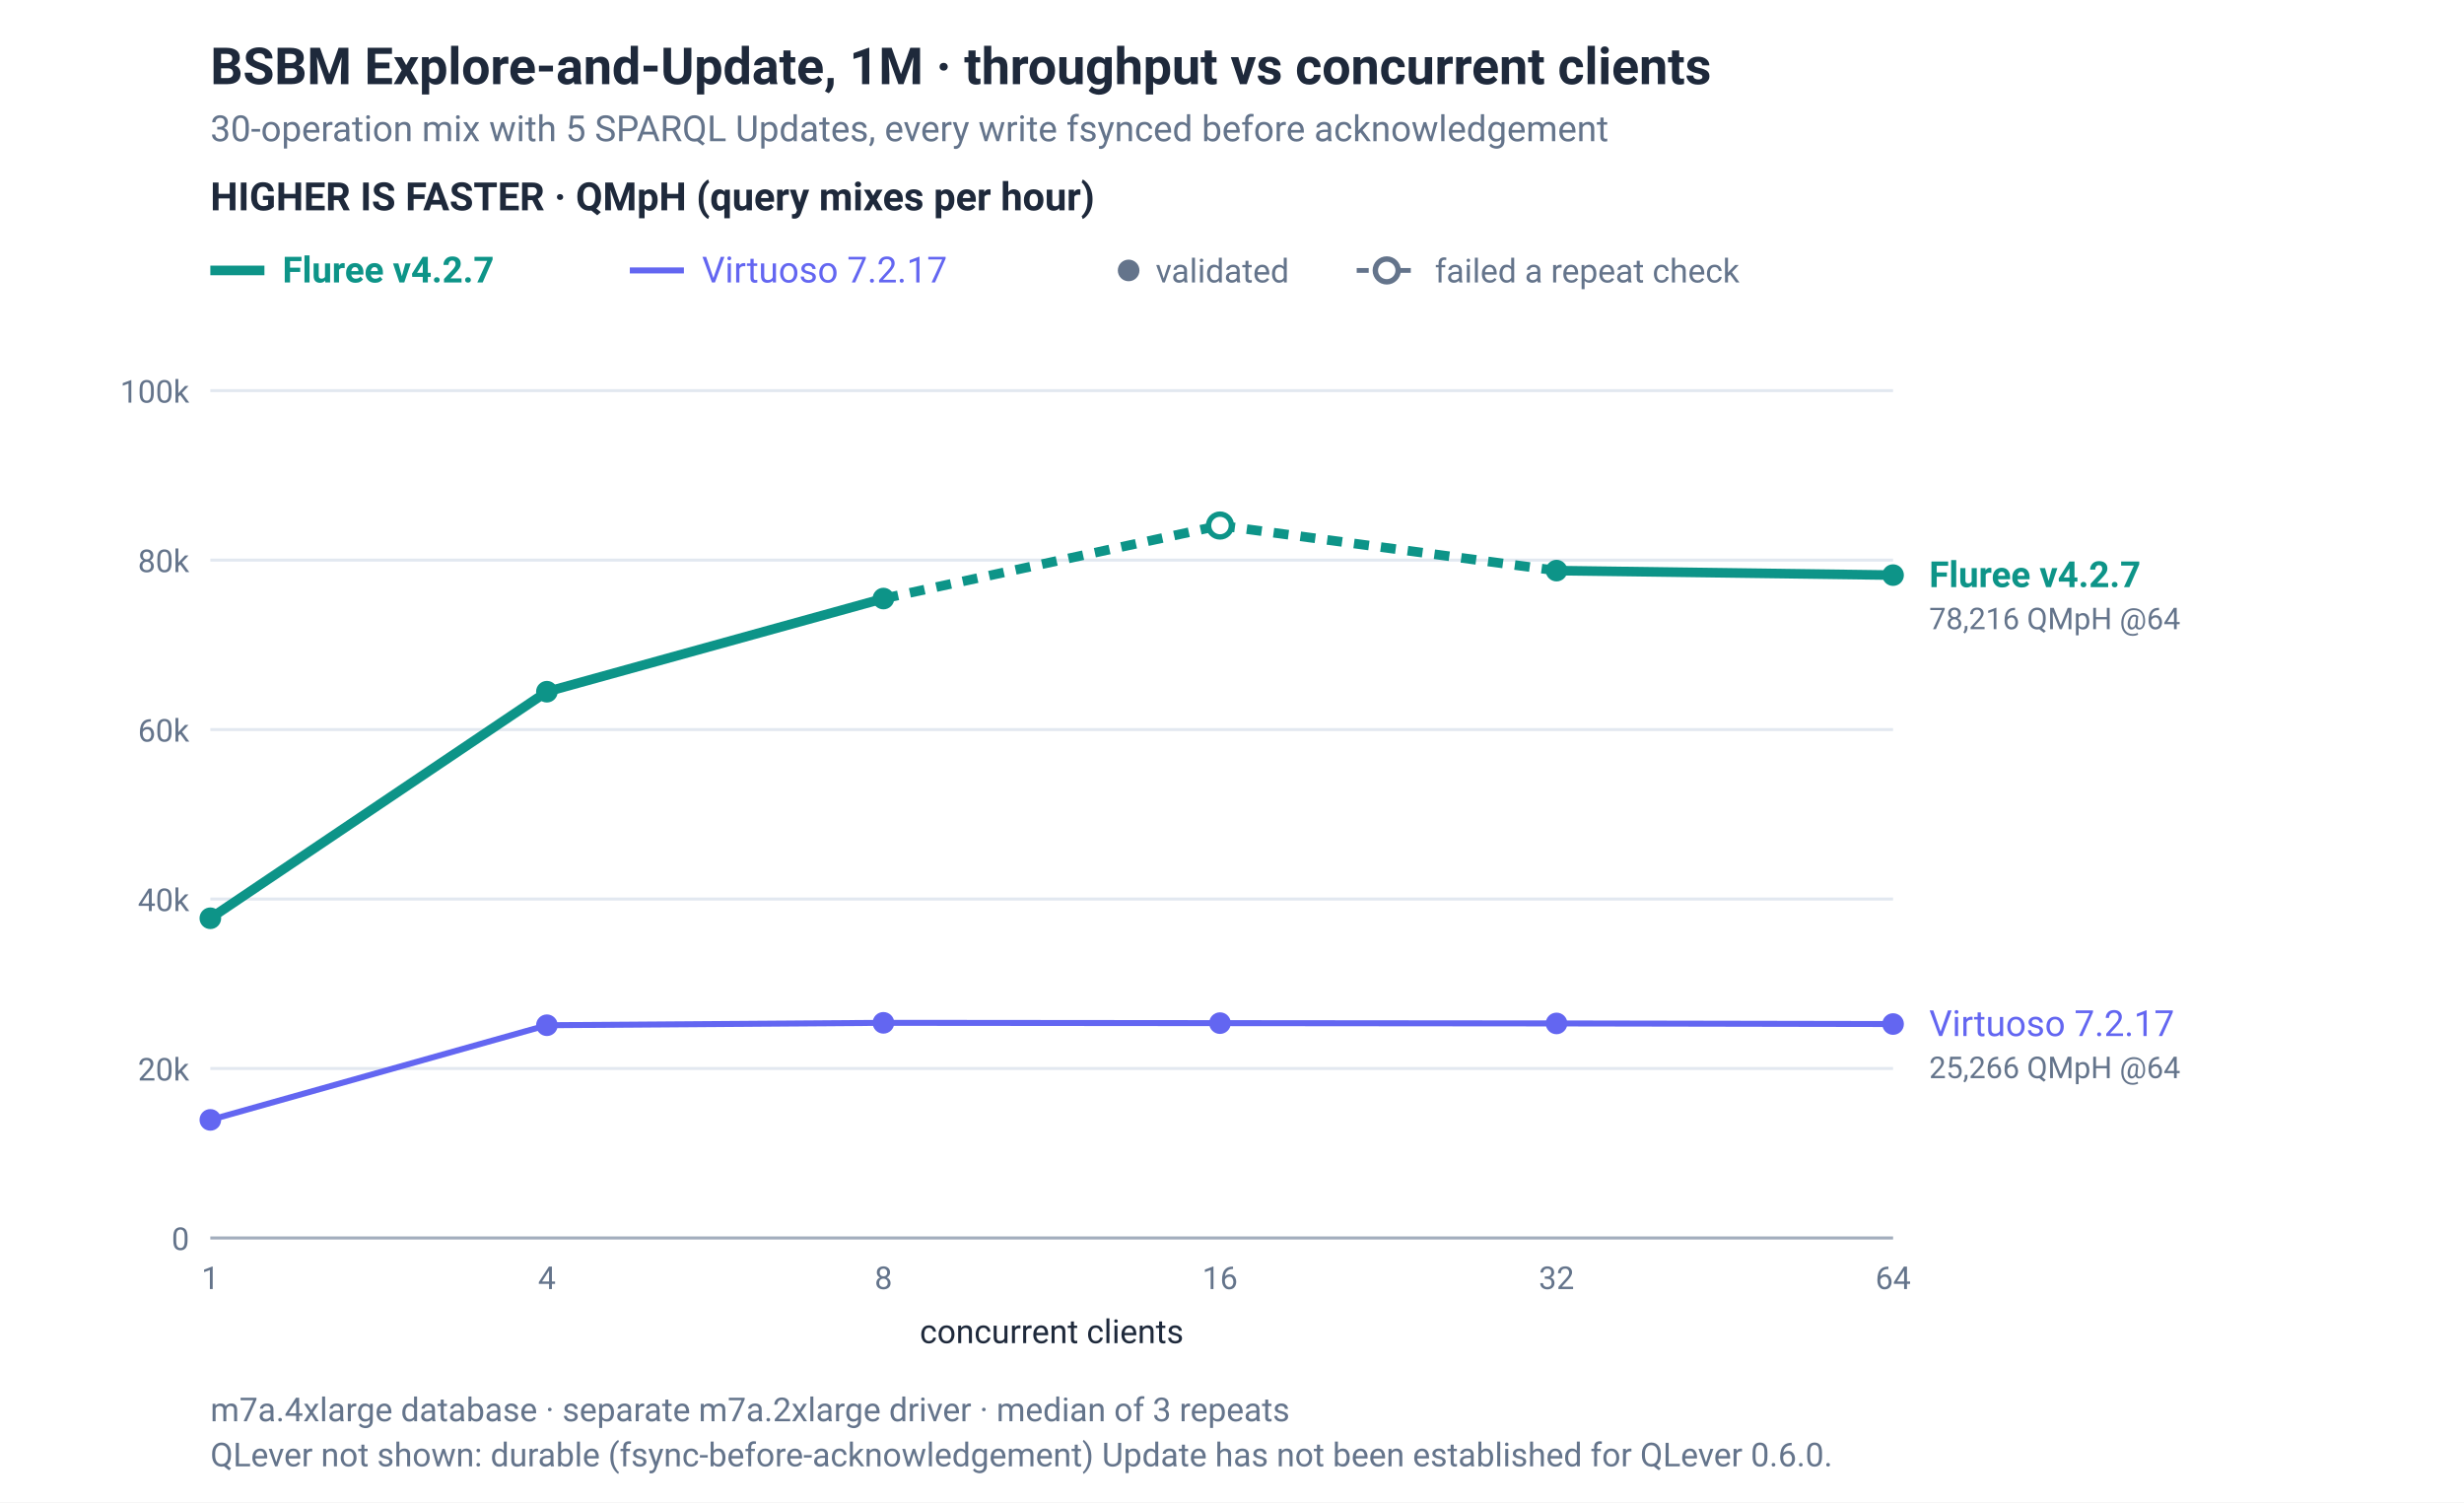
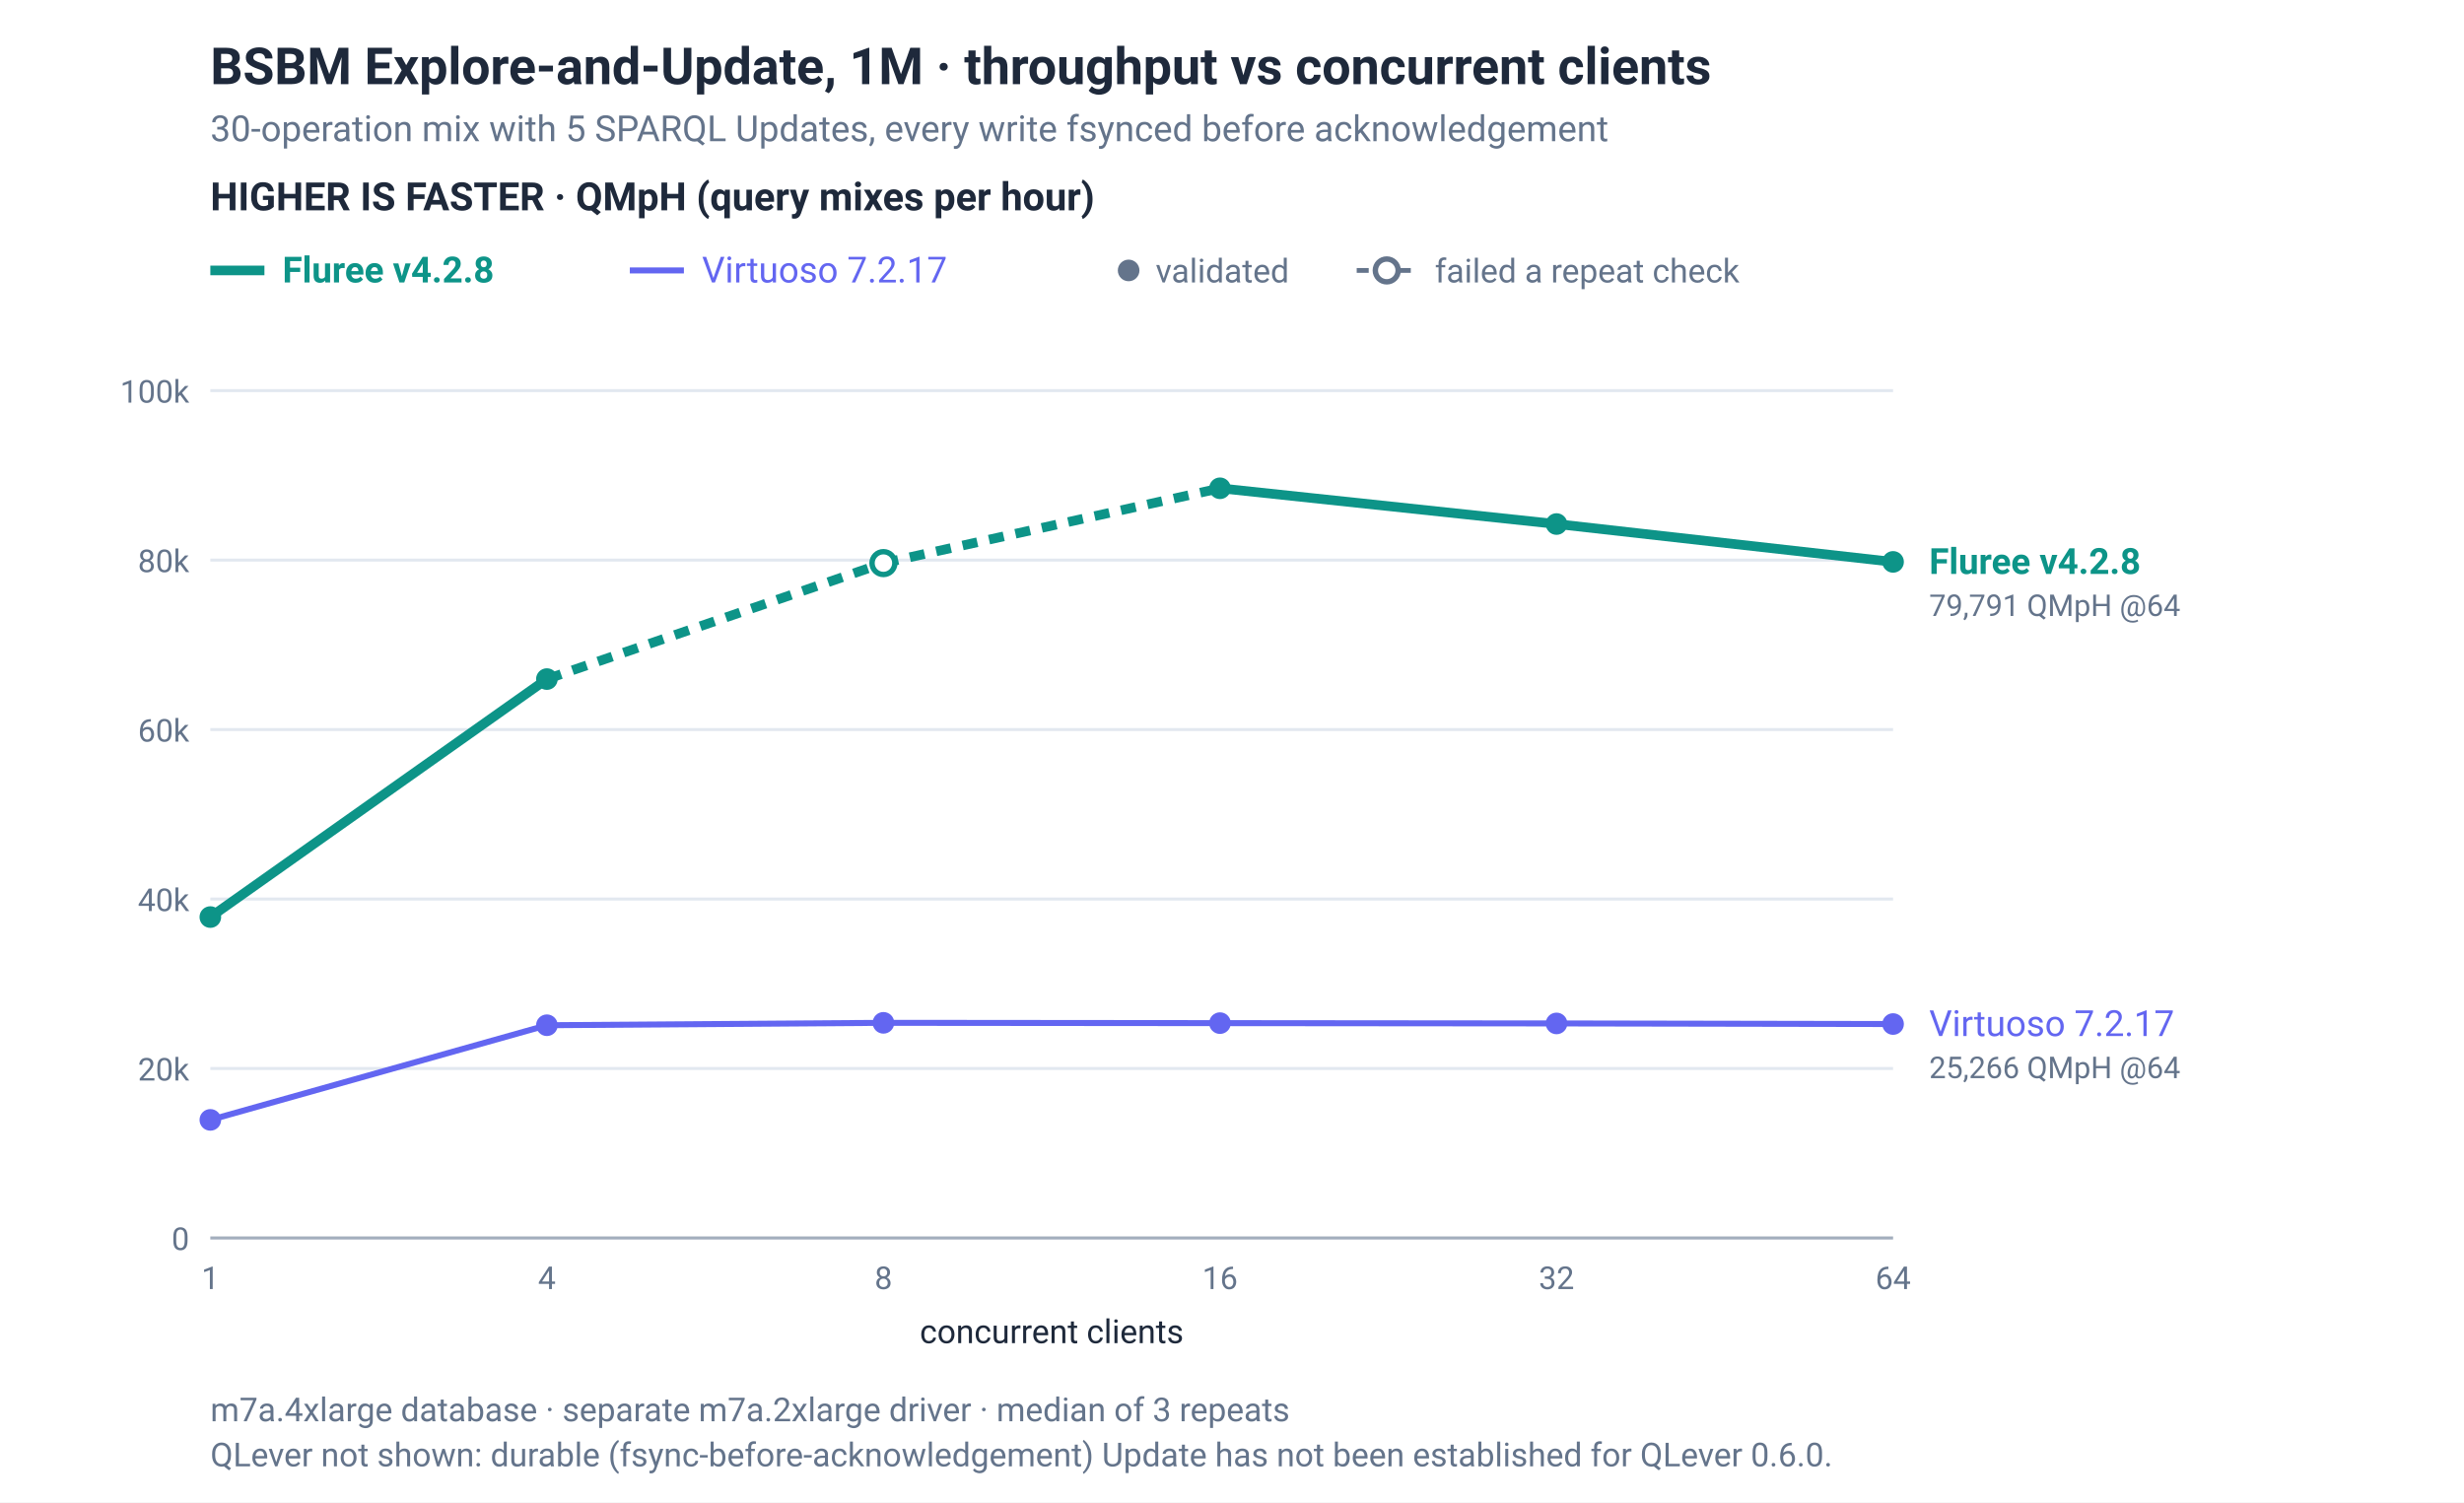
<svg xmlns="http://www.w3.org/2000/svg" width="820" height="500" viewBox="0 0 820 500" font-family="-apple-system,Segoe UI,Roboto,Helvetica,Arial,sans-serif">
  <rect width="820" height="500" fill="white" />
  <text x="70" y="28" font-size="17" font-weight="700" fill="#1e293b">BSBM Explore-and-Update, 1M · throughput vs concurrent clients</text>
  <text x="70" y="47" font-size="12" fill="#64748b">30-operation mix with 5 SPARQL Updates, every write fsynced before acknowledgement</text>
  <text x="70" y="70" font-size="13" font-weight="700" fill="#1e293b">HIGHER IS FASTER · QMpH (query mixes per hour)</text>
  <line x1="70" y1="90" x2="88" y2="90" stroke="#0d9488" stroke-width="3.2" />
-   <text x="94" y="94" font-size="12" font-weight="700" fill="#0d9488">Fluree v4.2.7</text>
+   <text x="94" y="94" font-size="12" font-weight="700" fill="#0d9488">Fluree v4.2.8</text>
  <line x1="209.6" y1="90" x2="227.6" y2="90" stroke="#6366f1" stroke-width="2" />
  <text x="233.6" y="94" font-size="12" font-weight="400" fill="#6366f1">Virtuoso 7.2.17</text>
  <circle cx="375.6" cy="90" r="3.6" fill="#64748b" />
  <text x="384.6" y="94" font-size="11" fill="#64748b">validated</text>
  <line x1="451.5" y1="90" x2="471.5" y2="90" stroke="#64748b" stroke-width="1.6" stroke-dasharray="4 3" />
  <circle cx="461.5" cy="90" r="3.8" fill="white" stroke="#64748b" stroke-width="1.8" />
  <text x="477.5" y="94" font-size="11" fill="#64748b">failed a repeat check</text>
  <line x1="70" y1="412.0" x2="630" y2="412.0" stroke="#e2e8f0" />
  <text x="63" y="416.0" font-size="10.5" fill="#64748b" text-anchor="end">0</text>
  <line x1="70" y1="355.6" x2="630" y2="355.6" stroke="#e2e8f0" />
  <text x="63" y="359.6" font-size="10.5" fill="#64748b" text-anchor="end">20k</text>
  <line x1="70" y1="299.2" x2="630" y2="299.2" stroke="#e2e8f0" />
  <text x="63" y="303.2" font-size="10.5" fill="#64748b" text-anchor="end">40k</text>
  <line x1="70" y1="242.8" x2="630" y2="242.8" stroke="#e2e8f0" />
  <text x="63" y="246.8" font-size="10.5" fill="#64748b" text-anchor="end">60k</text>
  <line x1="70" y1="186.4" x2="630" y2="186.4" stroke="#e2e8f0" />
  <text x="63" y="190.4" font-size="10.5" fill="#64748b" text-anchor="end">80k</text>
  <line x1="70" y1="130.0" x2="630" y2="130.0" stroke="#e2e8f0" />
  <text x="63" y="134.0" font-size="10.5" fill="#64748b" text-anchor="end">100k</text>
  <line x1="70" y1="412" x2="630" y2="412" stroke="#64748b" stroke-opacity="0.5" />
  <text x="70.0" y="429" font-size="10.5" fill="#64748b" text-anchor="middle">1</text>
  <text x="182.0" y="429" font-size="10.5" fill="#64748b" text-anchor="middle">4</text>
  <text x="294.0" y="429" font-size="10.5" fill="#64748b" text-anchor="middle">8</text>
  <text x="406.0" y="429" font-size="10.5" fill="#64748b" text-anchor="middle">16</text>
  <text x="518.0" y="429" font-size="10.5" fill="#64748b" text-anchor="middle">32</text>
  <text x="630.0" y="429" font-size="10.5" fill="#64748b" text-anchor="middle">64</text>
  <text x="350.0" y="447" font-size="11" fill="#1e293b" text-anchor="middle">concurrent clients</text>
  <line x1="70.0" y1="372.7" x2="182.0" y2="341.2" stroke="#6366f1" stroke-width="2" />
  <line x1="182.0" y1="341.2" x2="294.0" y2="340.4" stroke="#6366f1" stroke-width="2" />
  <line x1="294.0" y1="340.4" x2="406.0" y2="340.5" stroke="#6366f1" stroke-width="2" />
  <line x1="406.0" y1="340.5" x2="518.0" y2="340.6" stroke="#6366f1" stroke-width="2" />
  <line x1="518.0" y1="340.6" x2="630.0" y2="340.8" stroke="#6366f1" stroke-width="2" />
  <circle cx="70.0" cy="372.7" r="3.6" fill="#6366f1" />
  <circle cx="182.0" cy="341.2" r="3.6" fill="#6366f1" />
  <circle cx="294.0" cy="340.4" r="3.6" fill="#6366f1" />
  <circle cx="406.0" cy="340.5" r="3.6" fill="#6366f1" />
  <circle cx="518.0" cy="340.6" r="3.6" fill="#6366f1" />
  <circle cx="630.0" cy="340.8" r="3.6" fill="#6366f1" />
-   <line x1="70.0" y1="305.6" x2="182.0" y2="230.2" stroke="#0d9488" stroke-width="3.2" />
-   <line x1="182.0" y1="230.2" x2="294.0" y2="199.2" stroke="#0d9488" stroke-width="3.2" />
-   <line x1="294.0" y1="199.2" x2="406.0" y2="174.9" stroke="#0d9488" stroke-width="3.2" stroke-dasharray="5 4" />
-   <line x1="406.0" y1="174.9" x2="518.0" y2="189.9" stroke="#0d9488" stroke-width="3.2" stroke-dasharray="5 4" />
-   <line x1="518.0" y1="189.9" x2="630.0" y2="191.4" stroke="#0d9488" stroke-width="3.2" />
-   <circle cx="70.0" cy="305.6" r="3.6" fill="#0d9488" />
-   <circle cx="182.0" cy="230.2" r="3.6" fill="#0d9488" />
-   <circle cx="294.0" cy="199.2" r="3.6" fill="#0d9488" />
-   <circle cx="406.0" cy="174.9" r="3.8" fill="white" stroke="#0d9488" stroke-width="1.8" />
-   <circle cx="518.0" cy="189.9" r="3.6" fill="#0d9488" />
-   <circle cx="630.0" cy="191.4" r="3.6" fill="#0d9488" />
-   <text x="642" y="195.4" font-size="12" font-weight="700" fill="#0d9488">Fluree v4.2.7</text>
-   <text x="642" y="209.4" font-size="10" fill="#64748b">78,216 QMpH @64</text>
+   <line x1="70.0" y1="305.2" x2="182.0" y2="226.0" stroke="#0d9488" stroke-width="3.2" />
+   <line x1="182.0" y1="226.0" x2="294.0" y2="187.4" stroke="#0d9488" stroke-width="3.2" stroke-dasharray="5 4" />
+   <line x1="294.0" y1="187.4" x2="406.0" y2="162.5" stroke="#0d9488" stroke-width="3.2" stroke-dasharray="5 4" />
+   <line x1="406.0" y1="162.5" x2="518.0" y2="174.4" stroke="#0d9488" stroke-width="3.2" />
+   <line x1="518.0" y1="174.4" x2="630.0" y2="187.0" stroke="#0d9488" stroke-width="3.2" />
+   <circle cx="70.0" cy="305.2" r="3.6" fill="#0d9488" />
+   <circle cx="182.0" cy="226.0" r="3.6" fill="#0d9488" />
+   <circle cx="294.0" cy="187.4" r="3.8" fill="white" stroke="#0d9488" stroke-width="1.8" />
+   <circle cx="406.0" cy="162.5" r="3.6" fill="#0d9488" />
+   <circle cx="518.0" cy="174.4" r="3.6" fill="#0d9488" />
+   <circle cx="630.0" cy="187.0" r="3.6" fill="#0d9488" />
+   <text x="642" y="191.0" font-size="12" font-weight="700" fill="#0d9488">Fluree v4.2.8</text>
+   <text x="642" y="205.0" font-size="10" fill="#64748b">79,791 QMpH @64</text>
  <text x="642" y="344.8" font-size="12" font-weight="400" fill="#6366f1">Virtuoso 7.2.17</text>
  <text x="642" y="358.8" font-size="10" fill="#64748b">25,266 QMpH @64</text>
  <text x="70" y="488" font-size="11" fill="#64748b">QLever not shown: durable (fsync-before-acknowledgement) Update has not been established for QLever 0.6.0.</text>
  <text x="70" y="473" font-size="11" fill="#64748b">m7a.4xlarge database · separate m7a.2xlarge driver · median of 3 repeats</text>
</svg>
